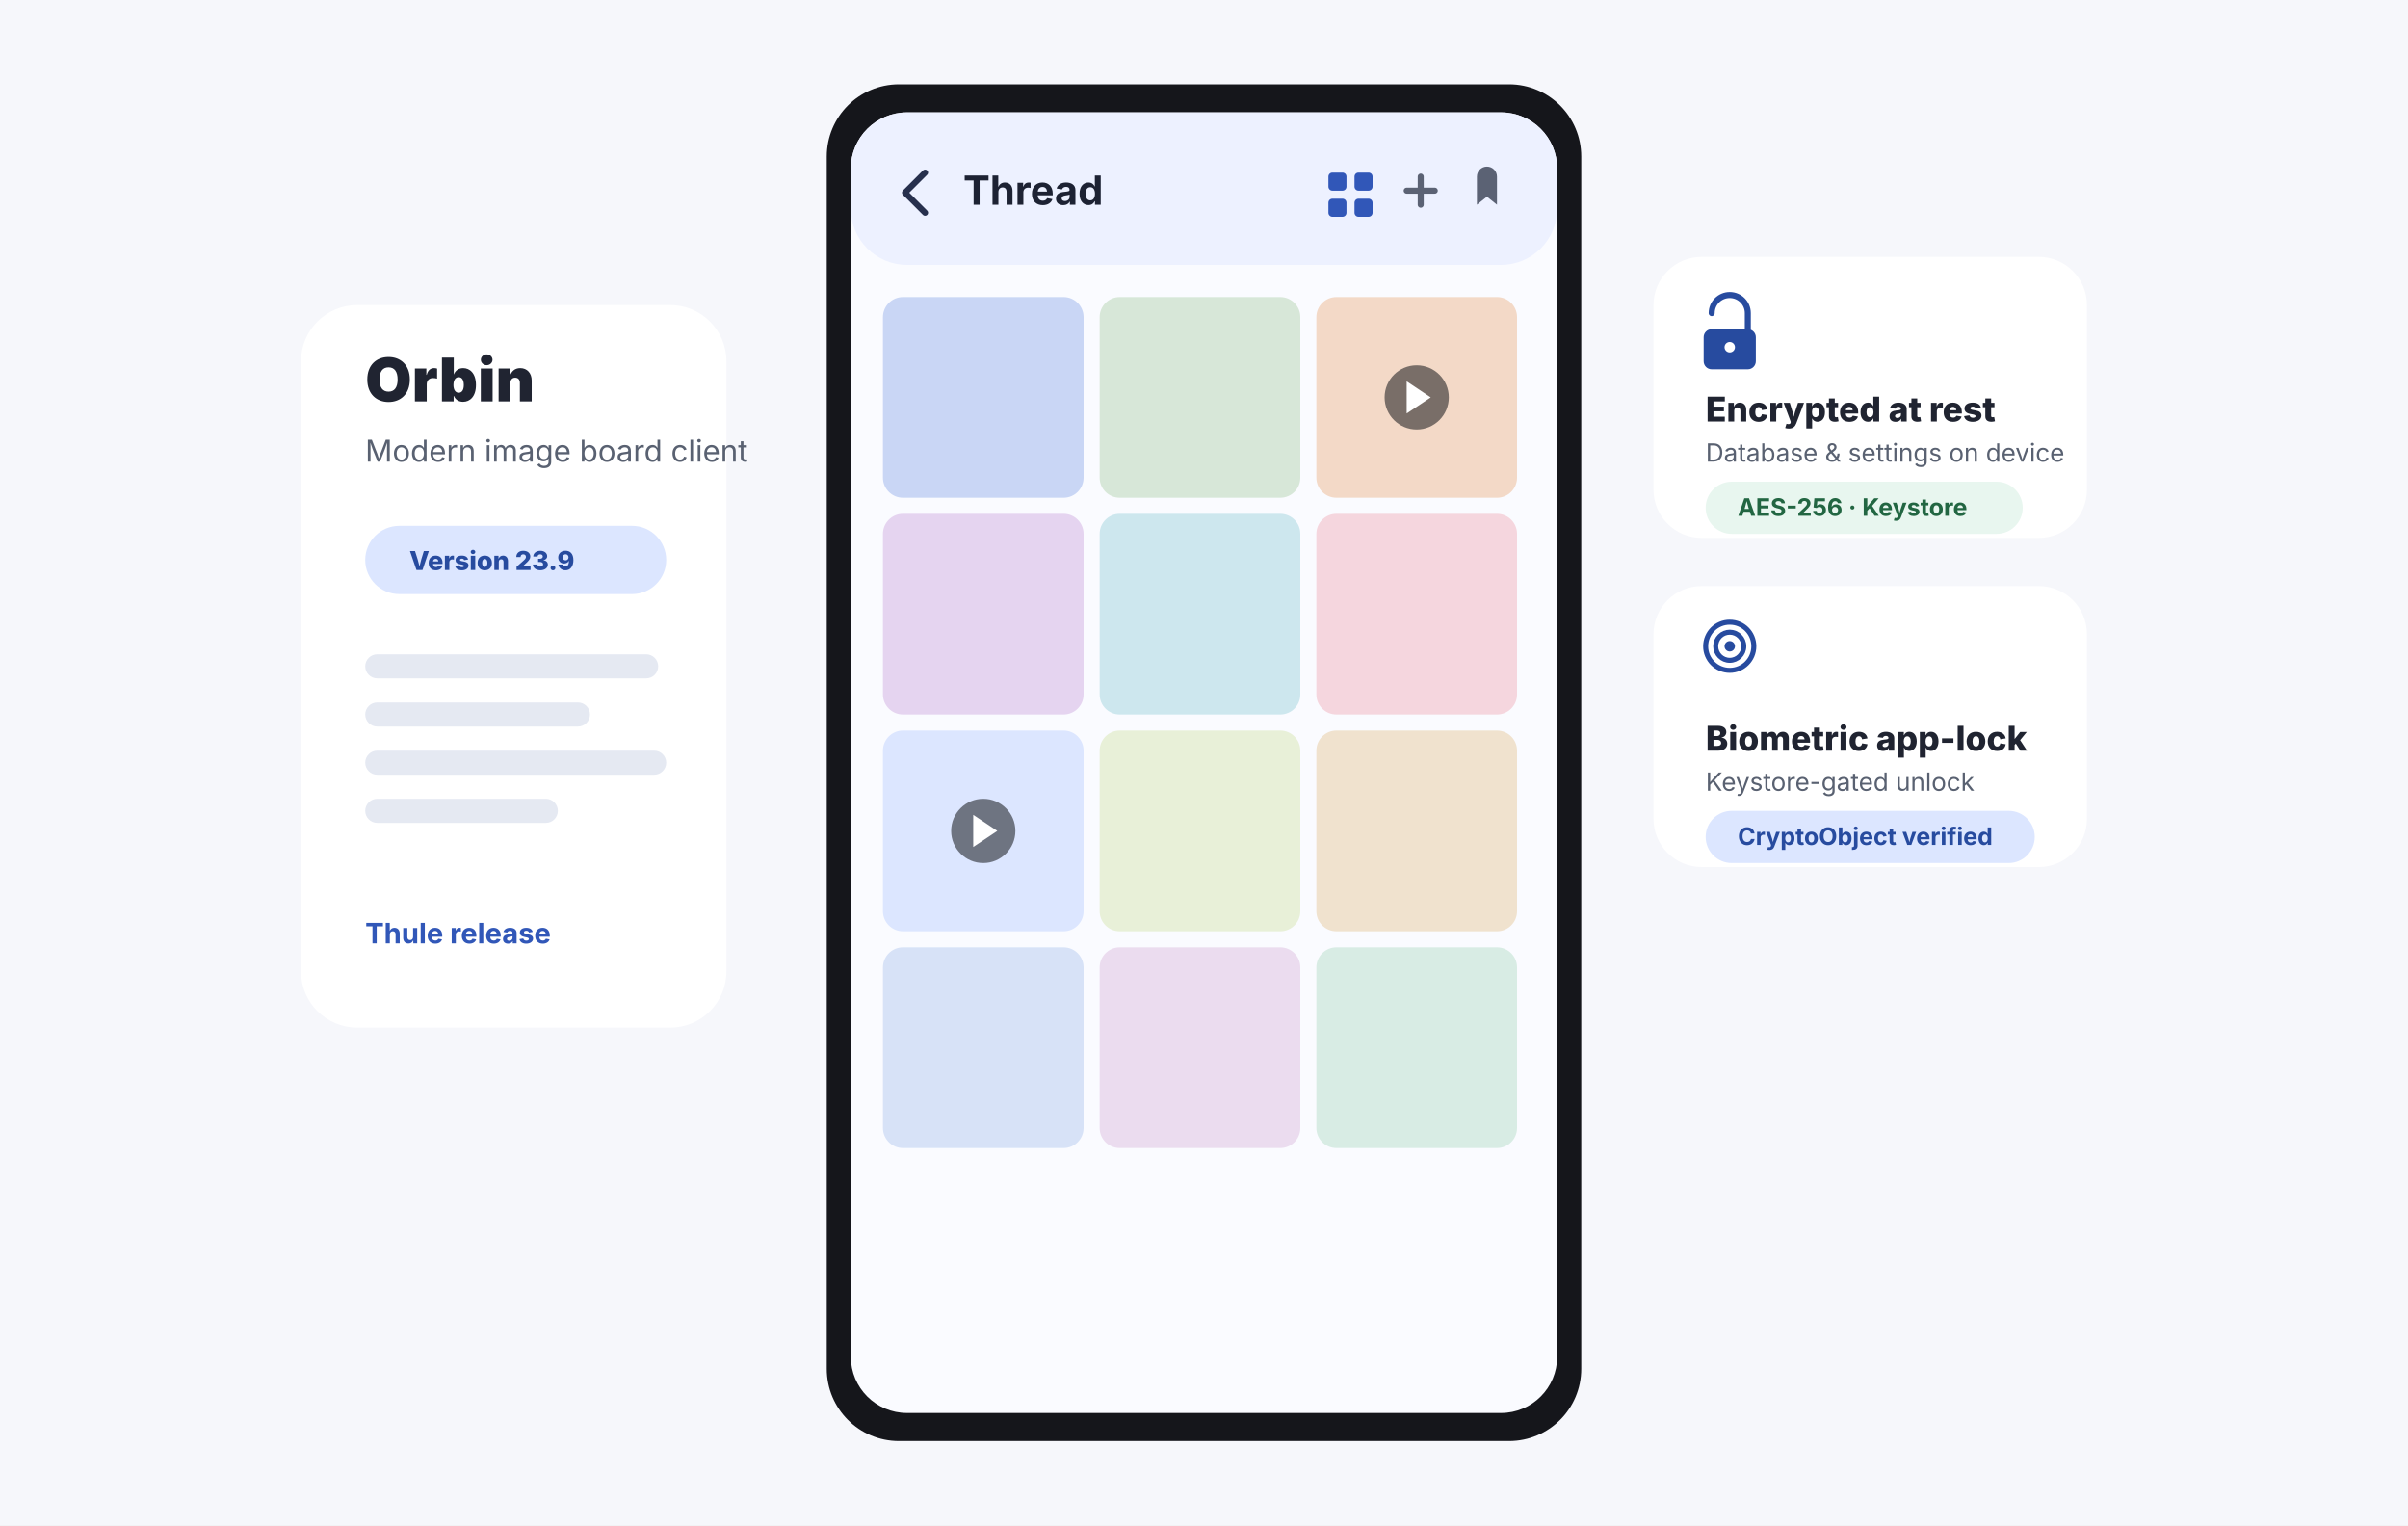
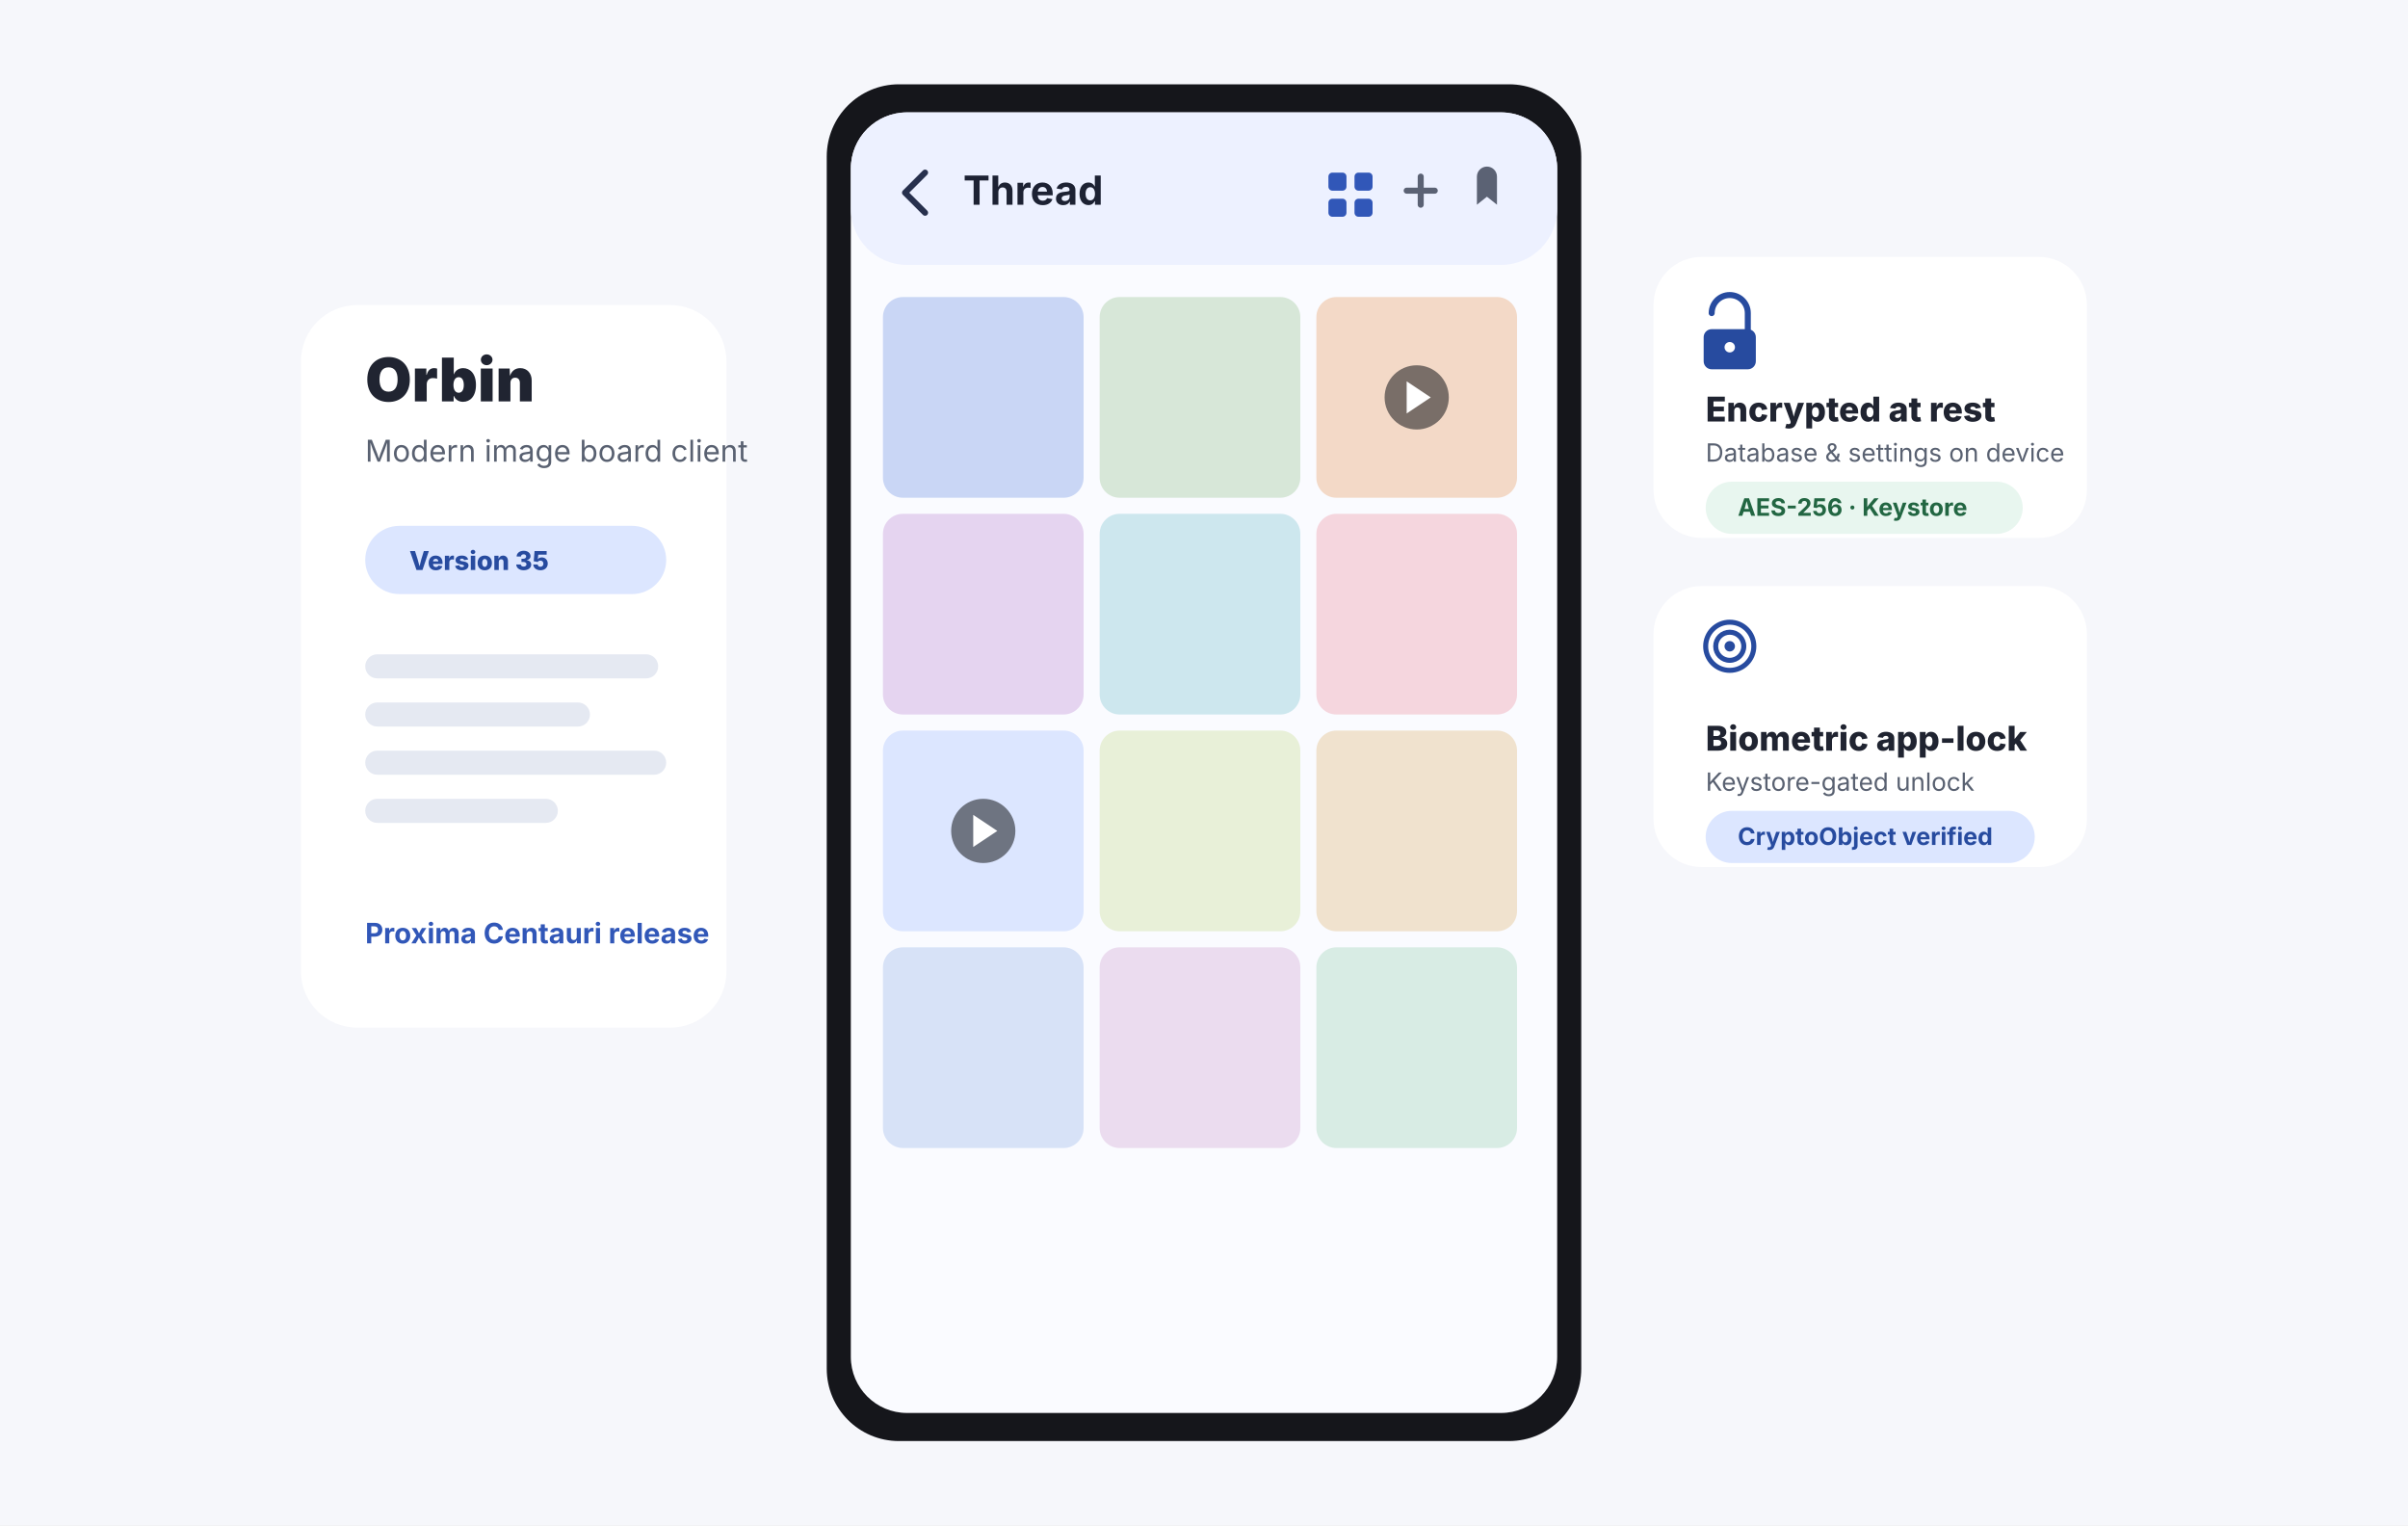
<svg xmlns="http://www.w3.org/2000/svg" width="1200" height="760" viewBox="0 0 1200 760" fill="none" role="img" aria-labelledby="title desc">
  <rect width="1200" height="760" fill="#F6F7FB" />
  <rect x="150" y="152" width="212" height="360" rx="28" fill="#FFFFFF" />
  <text x="182" y="200" font-family="Inter, Arial, sans-serif" font-size="30" font-weight="900" fill="#202431">Orbin</text>
  <text x="182" y="230" font-family="Inter, Arial, sans-serif" font-size="15" fill="#596171">Modern image board client</text>
  <rect x="182" y="262" width="150" height="34" rx="17" fill="#DCE6FF" />
-   <text x="204" y="284" font-family="Inter, Arial, sans-serif" font-size="13" font-weight="800" fill="#274B9F">Version 23.9</text>
+   <text x="204" y="284" font-family="Inter, Arial, sans-serif" font-size="13" font-weight="800" fill="#274B9F">Version 35</text>
  <rect x="182" y="326" width="146" height="12" rx="6" fill="#E5E9F2" />
  <rect x="182" y="350" width="112" height="12" rx="6" fill="#E5E9F2" />
  <rect x="182" y="374" width="150" height="12" rx="6" fill="#E5E9F2" />
  <rect x="182" y="398" width="96" height="12" rx="6" fill="#E5E9F2" />
-   <text x="182" y="470" font-family="Inter, Arial, sans-serif" font-size="14" font-weight="700" fill="#3157B8">Thule release</text>
+   <text x="182" y="470" font-family="Inter, Arial, sans-serif" font-size="14" font-weight="700" fill="#3157B8">Proxima Centauri release</text>
  <rect x="412" y="42" width="376" height="676" rx="36" fill="#15161B" />
  <rect x="424" y="56" width="352" height="648" rx="28" fill="#FAFBFF" />
  <rect x="424" y="56" width="352" height="76" rx="28" fill="#EDF1FF" />
  <path d="M461 86L451 96L461 106" stroke="#27304D" stroke-width="3" stroke-linecap="round" stroke-linejoin="round" />
  <text x="480" y="102" font-family="Inter, Arial, sans-serif" font-size="20" font-weight="700" fill="#1D2233">Thread</text>
  <rect x="662" y="86" width="9" height="9" rx="2" fill="#3157B8" />
  <rect x="675" y="86" width="9" height="9" rx="2" fill="#3157B8" />
  <rect x="662" y="99" width="9" height="9" rx="2" fill="#3157B8" />
  <rect x="675" y="99" width="9" height="9" rx="2" fill="#3157B8" />
  <path d="M708 88v14M701 95h14" stroke="#5B6274" stroke-width="3" stroke-linecap="round" />
  <path d="M736 88a5 5 0 0 1 10 0v14l-5-4-5 4z" fill="#5B6274" />
  <rect x="440" y="148" width="100" height="100" rx="10" fill="#C9D6F5" />
  <rect x="548" y="148" width="100" height="100" rx="10" fill="#D7E7D8" />
  <rect x="656" y="148" width="100" height="100" rx="10" fill="#F3D9C7" />
  <circle cx="706" cy="198" r="16" fill="#15161B" fill-opacity="0.55" />
  <path d="M701 190l12 8-12 8z" fill="#FFFFFF" />
  <rect x="440" y="256" width="100" height="100" rx="10" fill="#E5D4F0" />
  <rect x="548" y="256" width="100" height="100" rx="10" fill="#CDE7EE" />
  <rect x="656" y="256" width="100" height="100" rx="10" fill="#F5D6DE" />
  <rect x="440" y="364" width="100" height="100" rx="10" fill="#DCE6FF" />
  <circle cx="490" cy="414" r="16" fill="#15161B" fill-opacity="0.55" />
  <path d="M485 406l12 8-12 8z" fill="#FFFFFF" />
  <rect x="548" y="364" width="100" height="100" rx="10" fill="#E8F0D8" />
  <rect x="656" y="364" width="100" height="100" rx="10" fill="#F0E2CE" />
  <rect x="440" y="472" width="100" height="100" rx="10" fill="#D7E2F7" />
  <rect x="548" y="472" width="100" height="100" rx="10" fill="#EBDCEF" />
  <rect x="656" y="472" width="100" height="100" rx="10" fill="#D8ECE4" />
  <rect x="824" y="128" width="216" height="140" rx="24" fill="#FFFFFF" />
  <path d="M853 156a9 9 0 0 1 18 0v8" stroke="#274B9F" stroke-width="3" fill="none" stroke-linecap="round" />
  <rect x="849" y="164" width="26" height="20" rx="4" fill="#274B9F" />
  <circle cx="862" cy="173" r="2.6" fill="#FFFFFF" />
  <text x="850" y="210" font-family="Inter, Arial, sans-serif" font-size="17" font-weight="800" fill="#202431">Encrypted at rest</text>
  <text x="850" y="230" font-family="Inter, Arial, sans-serif" font-size="12.5" fill="#596171">Database &amp; settings on device</text>
  <rect x="850" y="240" width="158" height="26" rx="13" fill="#E8F6EF" />
  <text x="866" y="257" font-family="Inter, Arial, sans-serif" font-size="12" font-weight="700" fill="#226642">AES-256 · Keystore</text>
  <rect x="824" y="292" width="216" height="140" rx="24" fill="#FFFFFF" />
  <circle cx="862" cy="322" r="12" fill="none" stroke="#274B9F" stroke-width="2.5" />
  <circle cx="862" cy="322" r="7" fill="none" stroke="#274B9F" stroke-width="2.5" />
  <circle cx="862" cy="322" r="2.6" fill="#274B9F" />
  <text x="850" y="374" font-family="Inter, Arial, sans-serif" font-size="17" font-weight="800" fill="#202431">Biometric app-lock</text>
  <text x="850" y="394" font-family="Inter, Arial, sans-serif" font-size="12.5" fill="#596171">Keystore-gated unlock</text>
  <rect x="850" y="404" width="164" height="26" rx="13" fill="#DCE6FF" />
  <text x="866" y="421" font-family="Inter, Arial, sans-serif" font-size="12" font-weight="700" fill="#274B9F">CryptoObject verified</text>
</svg>
